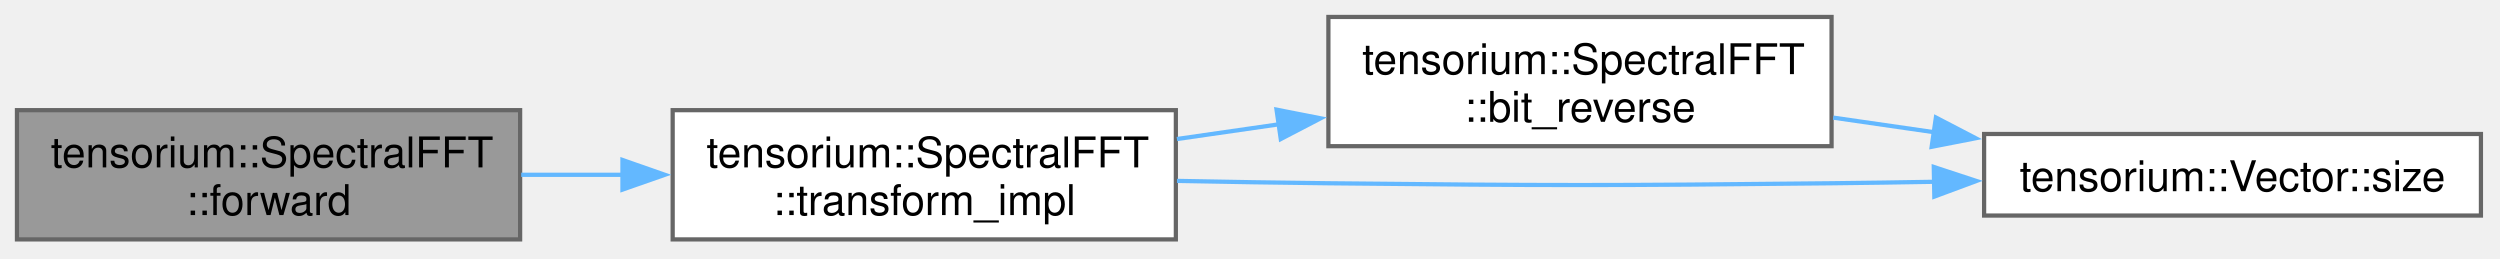
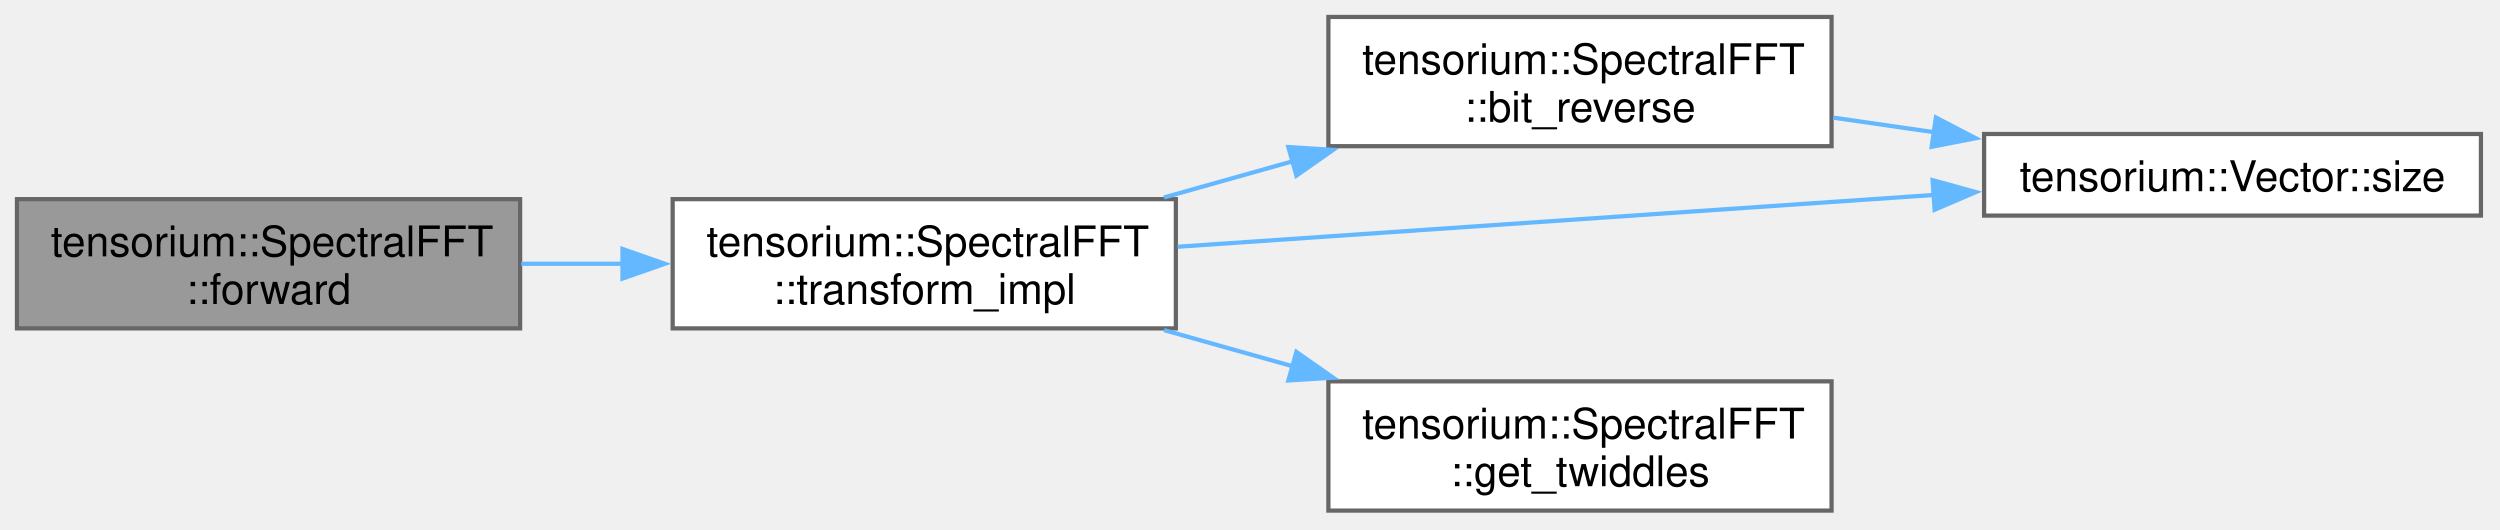
- <svg xmlns="http://www.w3.org/2000/svg" xmlns:xlink="http://www.w3.org/1999/xlink" width="590pt" height="61pt" viewBox="0.00 0.00 590.00 61.00">
-   <g id="graph0" class="graph" transform="scale(1 1) rotate(0) translate(4 56.5)">
+ <svg xmlns="http://www.w3.org/2000/svg" xmlns:xlink="http://www.w3.org/1999/xlink" width="590pt" height="125pt" viewBox="0.00 0.00 590.00 125.00">
+   <g id="graph0" class="graph" transform="scale(1 1) rotate(0) translate(4 120.5)">
    <g id="Node000001" class="node">
      <g id="a_Node000001">
        <a xlink:title="Perform forward FFT (in-place).">
-           <polygon fill="#999999" stroke="#666666" points="118.75,-30.5 0,-30.5 0,0 118.75,0 118.75,-30.5" />
-           <text xml:space="preserve" text-anchor="start" x="8" y="-17" font-family="Helvetica,sans-Serif" font-size="10.00">tensorium::SpectralFFT</text>
-           <text xml:space="preserve" text-anchor="middle" x="59.38" y="-5.75" font-family="Helvetica,sans-Serif" font-size="10.00">::forward</text>
+           <polygon fill="#999999" stroke="#666666" points="118.75,-73.5 0,-73.5 0,-43 118.75,-43 118.75,-73.5" />
+           <text xml:space="preserve" text-anchor="start" x="8" y="-60" font-family="Helvetica,sans-Serif" font-size="10.00">tensorium::SpectralFFT</text>
+           <text xml:space="preserve" text-anchor="middle" x="59.38" y="-48.75" font-family="Helvetica,sans-Serif" font-size="10.00">::forward</text>
        </a>
      </g>
    </g>
    <g id="Node000002" class="node">
      <g id="a_Node000002">
        <a xlink:href="classtensorium_1_1_spectral_f_f_t.html#a591d1552749338f32258372d9bb98721" target="_top" xlink:title="Internal FFT implementation (shared by forward/backward).">
-           <polygon fill="white" stroke="#666666" points="273.5,-30.5 154.75,-30.5 154.75,0 273.5,0 273.5,-30.5" />
-           <text xml:space="preserve" text-anchor="start" x="162.75" y="-17" font-family="Helvetica,sans-Serif" font-size="10.00">tensorium::SpectralFFT</text>
-           <text xml:space="preserve" text-anchor="middle" x="214.12" y="-5.75" font-family="Helvetica,sans-Serif" font-size="10.00">::transform_impl</text>
+           <polygon fill="white" stroke="#666666" points="273.5,-73.5 154.75,-73.5 154.75,-43 273.5,-43 273.5,-73.5" />
+           <text xml:space="preserve" text-anchor="start" x="162.75" y="-60" font-family="Helvetica,sans-Serif" font-size="10.00">tensorium::SpectralFFT</text>
+           <text xml:space="preserve" text-anchor="middle" x="214.12" y="-48.75" font-family="Helvetica,sans-Serif" font-size="10.00">::transform_impl</text>
        </a>
      </g>
    </g>
    <g id="edge1_Node000001_Node000002" class="edge">
      <g id="a_edge1_Node000001_Node000002">
        <a xlink:title=" ">
-           <path fill="none" stroke="#63b8ff" d="M119,-15.25C126.89,-15.25 135.05,-15.25 143.11,-15.25" />
-           <polygon fill="#63b8ff" stroke="#63b8ff" points="142.9,-18.75 152.9,-15.25 142.9,-11.75 142.9,-18.75" />
+           <path fill="none" stroke="#63b8ff" d="M119,-58.25C126.89,-58.25 135.05,-58.25 143.11,-58.25" />
+           <polygon fill="#63b8ff" stroke="#63b8ff" points="142.9,-61.75 152.9,-58.25 142.9,-54.75 142.9,-61.75" />
        </a>
      </g>
    </g>
    <g id="Node000003" class="node">
      <g id="a_Node000003">
        <a xlink:href="classtensorium_1_1_spectral_f_f_t.html#acf37df5e87c3a03c72fef953d1fdf4ca" target="_top" xlink:title="Bit-reversal permutation step.">
-           <polygon fill="white" stroke="#666666" points="428.25,-52.5 309.5,-52.5 309.5,-22 428.25,-22 428.25,-52.5" />
-           <text xml:space="preserve" text-anchor="start" x="317.5" y="-39" font-family="Helvetica,sans-Serif" font-size="10.00">tensorium::SpectralFFT</text>
-           <text xml:space="preserve" text-anchor="middle" x="368.88" y="-27.75" font-family="Helvetica,sans-Serif" font-size="10.00">::bit_reverse</text>
+           <polygon fill="white" stroke="#666666" points="428.25,-116.5 309.5,-116.5 309.5,-86 428.25,-86 428.25,-116.5" />
+           <text xml:space="preserve" text-anchor="start" x="317.5" y="-103" font-family="Helvetica,sans-Serif" font-size="10.00">tensorium::SpectralFFT</text>
+           <text xml:space="preserve" text-anchor="middle" x="368.88" y="-91.75" font-family="Helvetica,sans-Serif" font-size="10.00">::bit_reverse</text>
        </a>
      </g>
    </g>
    <g id="edge2_Node000002_Node000003" class="edge">
      <g id="a_edge2_Node000002_Node000003">
        <a xlink:title=" ">
-           <path fill="none" stroke="#63b8ff" d="M273.75,-23.69C281.64,-24.83 289.8,-26 297.86,-27.17" />
-           <polygon fill="#63b8ff" stroke="#63b8ff" points="297.26,-30.62 307.66,-28.58 298.26,-23.69 297.26,-30.62" />
+           <path fill="none" stroke="#63b8ff" d="M270.7,-73.9C280.6,-76.68 291,-79.61 301.17,-82.47" />
+           <polygon fill="#63b8ff" stroke="#63b8ff" points="300.05,-85.79 310.63,-85.13 301.95,-79.05 300.05,-85.79" />
        </a>
      </g>
    </g>
    <g id="Node000004" class="node">
      <g id="a_Node000004">
        <a xlink:href="classtensorium_1_1_vector.html#aa89231755fb9476201cc1b4167b7a3ab" target="_top" xlink:title=" ">
-           <polygon fill="white" stroke="#666666" points="581.5,-24.88 464.25,-24.88 464.25,-5.63 581.5,-5.63 581.5,-24.88" />
-           <text xml:space="preserve" text-anchor="middle" x="522.88" y="-11.38" font-family="Helvetica,sans-Serif" font-size="10.00">tensorium::Vector::size</text>
+           <polygon fill="white" stroke="#666666" points="581.5,-88.88 464.25,-88.88 464.25,-69.62 581.5,-69.62 581.5,-88.88" />
+           <text xml:space="preserve" text-anchor="middle" x="522.88" y="-75.38" font-family="Helvetica,sans-Serif" font-size="10.00">tensorium::Vector::size</text>
        </a>
      </g>
    </g>
-     <g id="edge4_Node000002_Node000004" class="edge">
-       <g id="a_edge4_Node000002_Node000004">
+     <g id="edge5_Node000002_Node000004" class="edge">
+       <g id="a_edge5_Node000002_Node000004">
        <a xlink:title=" ">
-           <path fill="none" stroke="#63b8ff" d="M273.77,-13.81C285.6,-13.58 297.95,-13.37 309.5,-13.25 362.27,-12.69 375.48,-12.69 428.25,-13.25 436.1,-13.33 444.31,-13.46 452.48,-13.6" />
-           <polygon fill="#63b8ff" stroke="#63b8ff" points="452.37,-17.1 462.43,-13.79 452.5,-10.1 452.37,-17.1" />
+           <path fill="none" stroke="#63b8ff" d="M273.91,-62.27C324.9,-65.77 398.79,-70.82 452.64,-74.51" />
+           <polygon fill="#63b8ff" stroke="#63b8ff" points="452.09,-77.98 462.3,-75.17 452.57,-71 452.09,-77.98" />
+         </a>
+       </g>
+     </g>
+     <g id="Node000005" class="node">
+       <g id="a_Node000005">
+         <a xlink:href="classtensorium_1_1_spectral_f_f_t.html#a25b4967933a03fad8b23fbb300933df0" target="_top" xlink:title=" ">
+           <polygon fill="white" stroke="#666666" points="428.25,-30.5 309.5,-30.5 309.5,0 428.25,0 428.25,-30.5" />
+           <text xml:space="preserve" text-anchor="start" x="317.5" y="-17" font-family="Helvetica,sans-Serif" font-size="10.00">tensorium::SpectralFFT</text>
+           <text xml:space="preserve" text-anchor="middle" x="368.88" y="-5.75" font-family="Helvetica,sans-Serif" font-size="10.00">::get_twiddles</text>
+         </a>
+       </g>
+     </g>
+     <g id="edge4_Node000002_Node000005" class="edge">
+       <g id="a_edge4_Node000002_Node000005">
+         <a xlink:title=" ">
+           <path fill="none" stroke="#63b8ff" d="M270.7,-42.6C280.6,-39.82 291,-36.89 301.17,-34.03" />
+           <polygon fill="#63b8ff" stroke="#63b8ff" points="301.95,-37.45 310.63,-31.37 300.05,-30.71 301.95,-37.45" />
        </a>
      </g>
    </g>
    <g id="edge3_Node000003_Node000004" class="edge">
      <g id="a_edge3_Node000003_Node000004">
        <a xlink:title=" ">
-           <path fill="none" stroke="#63b8ff" d="M428.64,-28.74C436.48,-27.61 444.57,-26.44 452.57,-25.28" />
-           <polygon fill="#63b8ff" stroke="#63b8ff" points="452.87,-28.77 462.27,-23.88 451.87,-21.85 452.87,-28.77" />
+           <path fill="none" stroke="#63b8ff" d="M428.64,-92.74C436.48,-91.61 444.57,-90.44 452.57,-89.28" />
+           <polygon fill="#63b8ff" stroke="#63b8ff" points="452.87,-92.77 462.27,-87.88 451.87,-85.85 452.87,-92.77" />
        </a>
      </g>
    </g>
  </g>
</svg>
